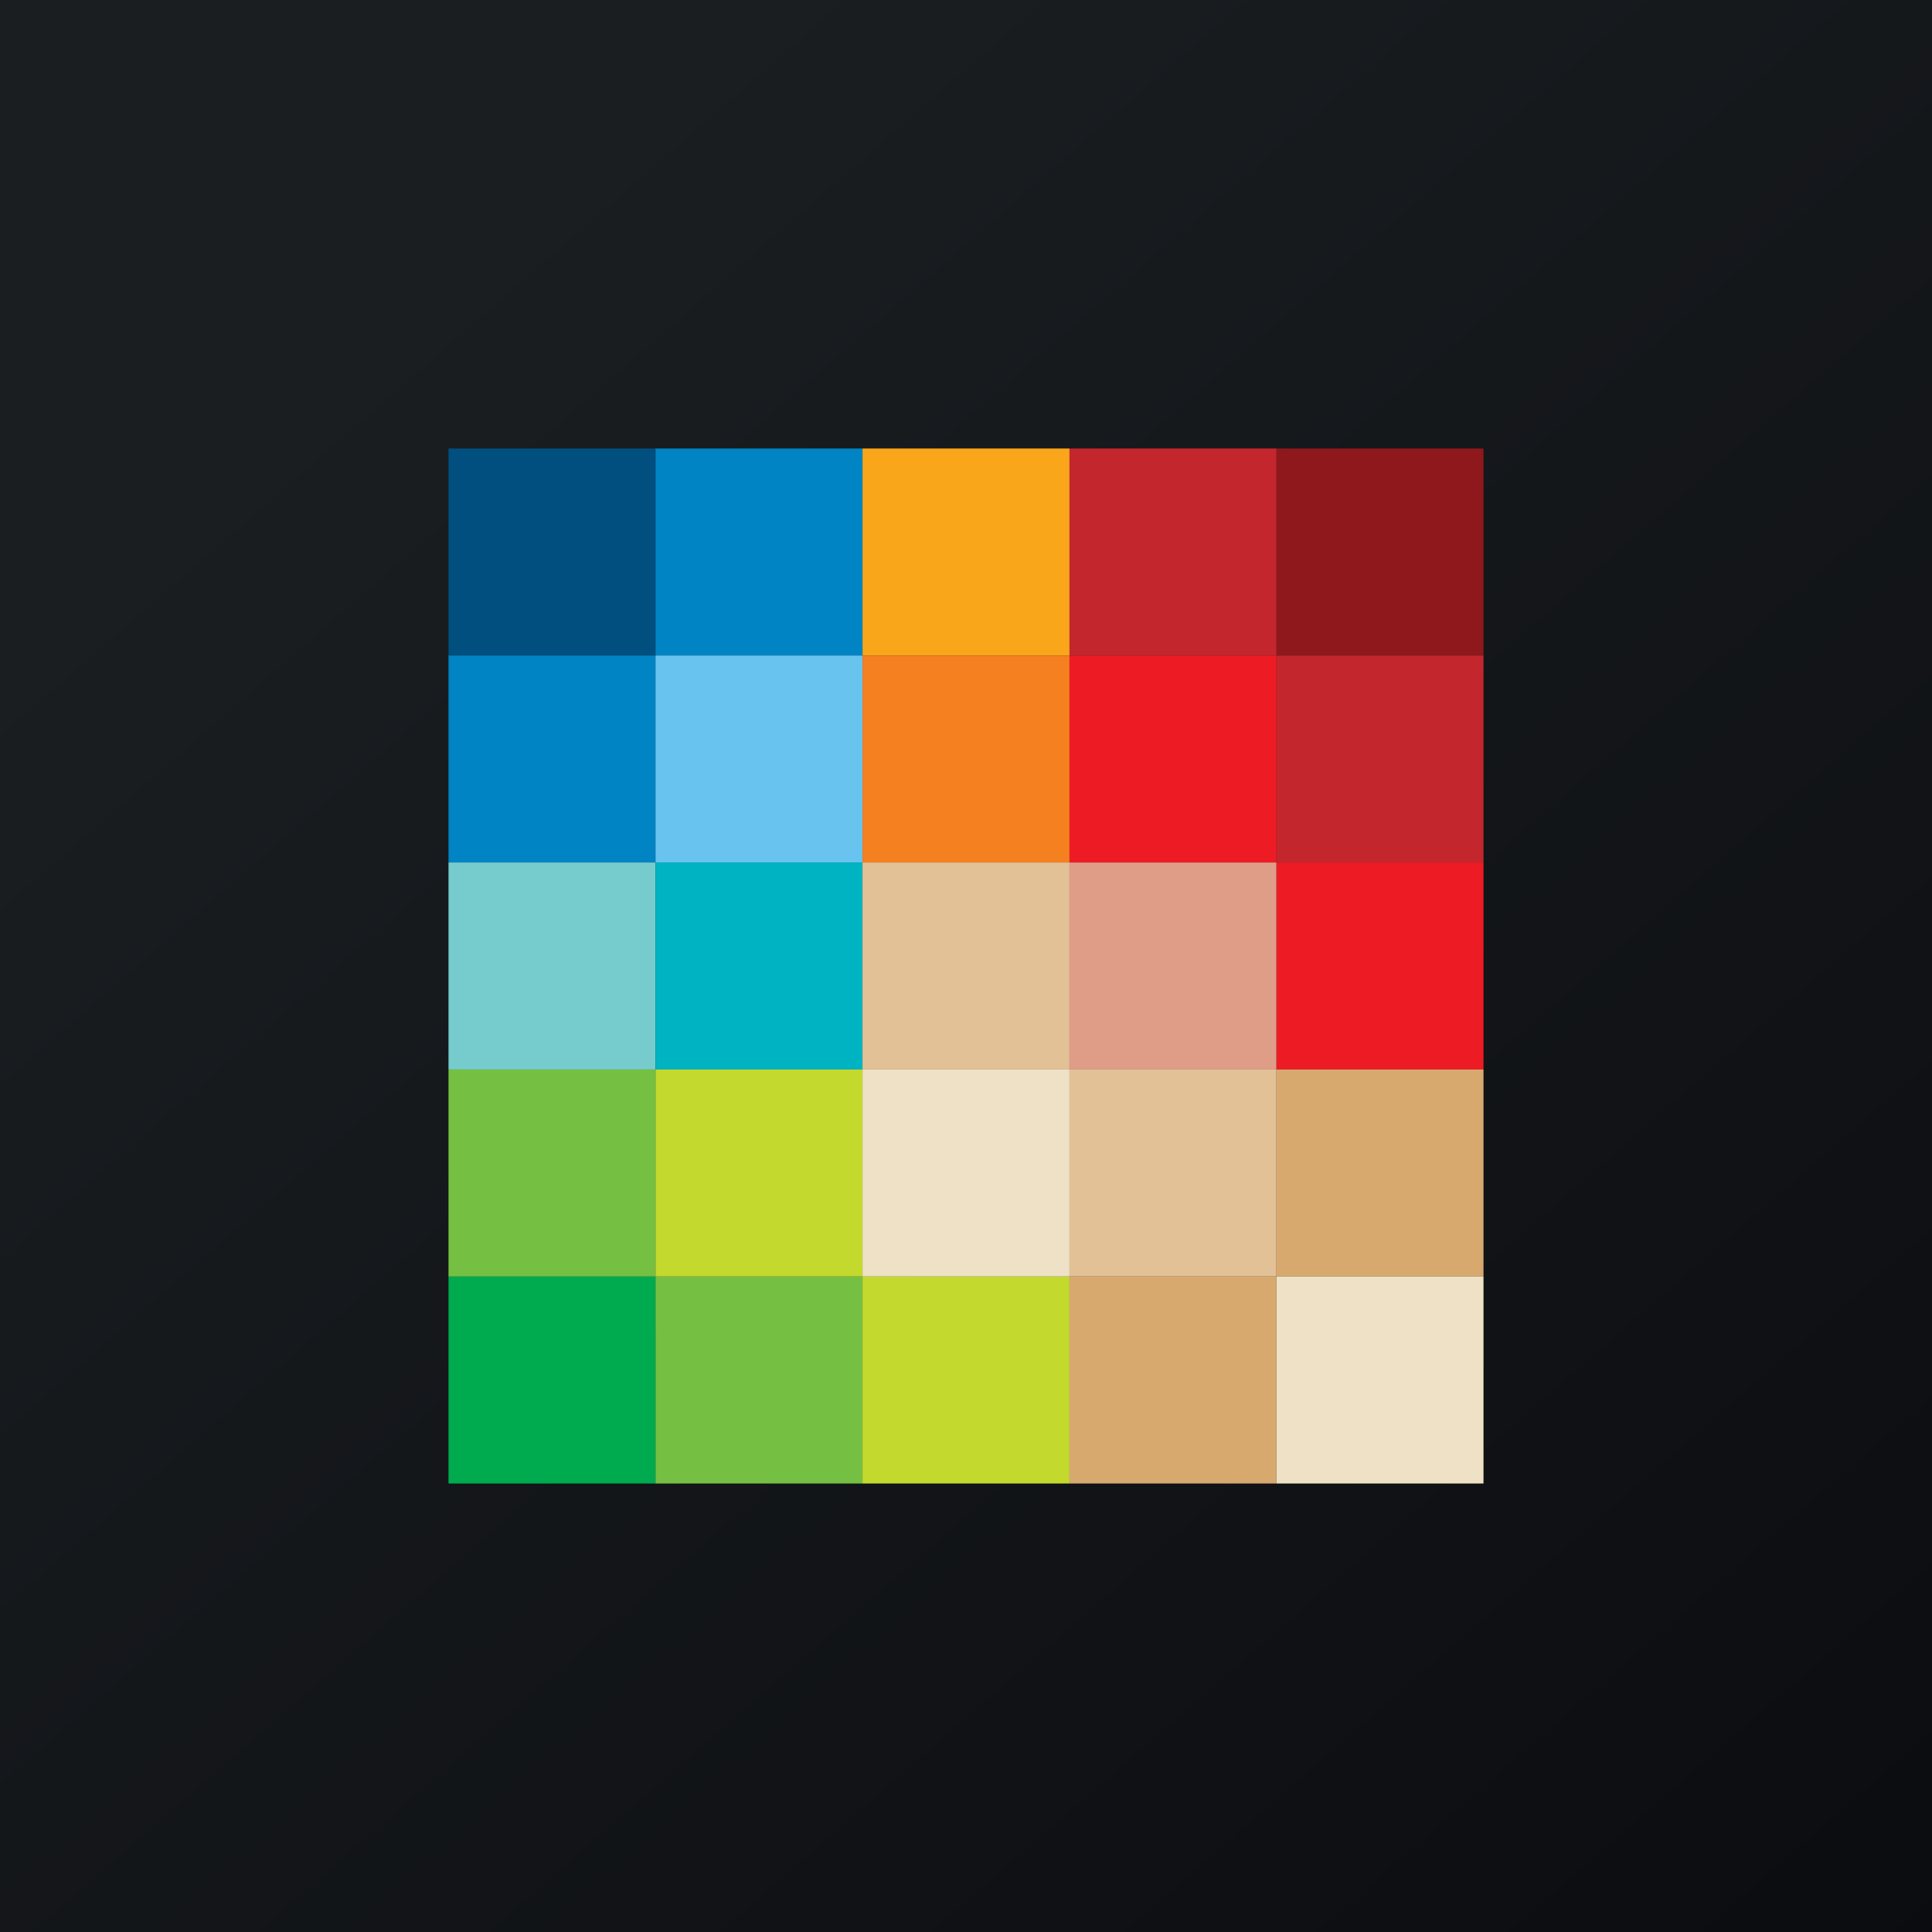
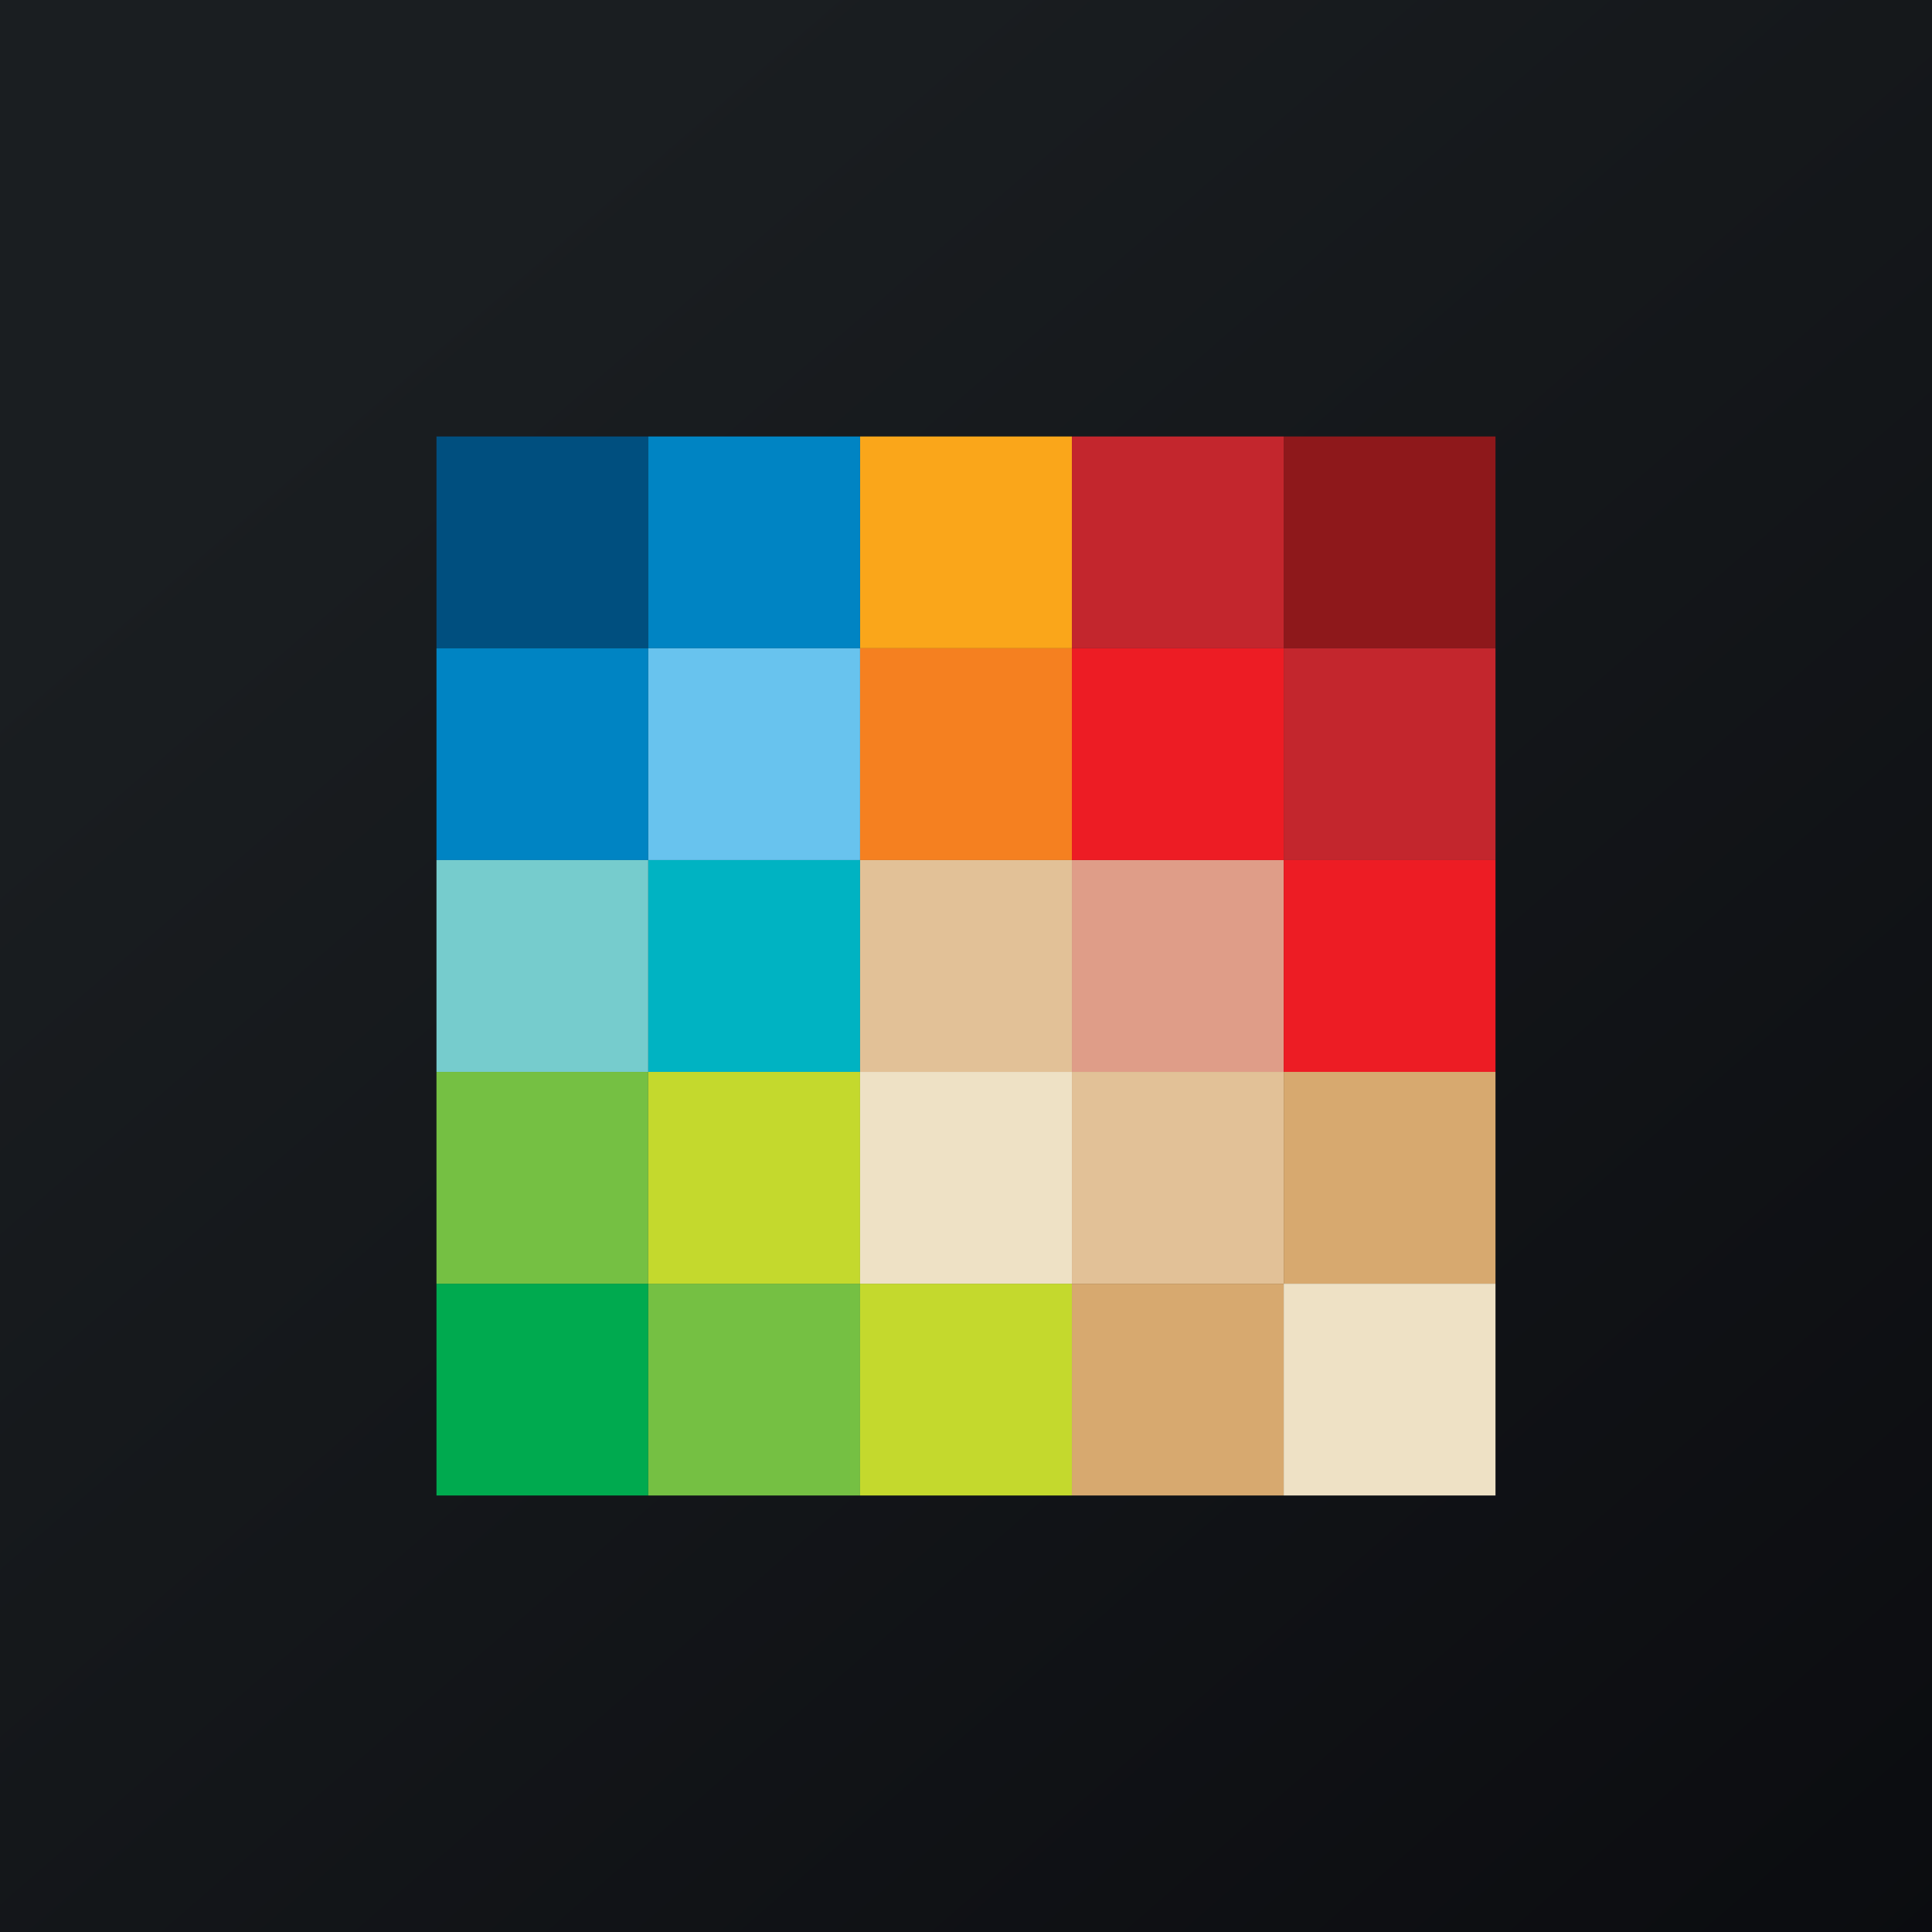
<svg xmlns="http://www.w3.org/2000/svg" viewBox="0 0 56 56">
  <rect width="56" height="56" fill="url(#g1)" />
-   <path d="M19 13h-6v6h6v-6z" fill="#004F7F" />
-   <path d="M31 13h-6v6h6v-6z" fill="#FAA61A" />
-   <path d="M43 13h-6v6h6v-6z" fill="#8E181B" />
-   <path d="M19 13h6v6h-6v-6zm0 6v6h-6v-6h6z" fill="#0084C3" />
-   <path d="M25 19h-6v6h6v-6z" fill="#68C3EE" />
-   <path d="M31 19h-6v6h6v-6z" fill="#F58020" />
-   <path d="M31 13h6v6h-6v-6zm6 6v6h6v-6h-6z" fill="#C3262D" />
-   <path d="M19 25h-6v6h6v-6z" fill="#76CCCD" />
-   <path d="M25 25h-6v6h6v-6z" fill="#00B3C2" />
-   <path d="M37 25h-6v6h6v-6z" fill="#DF9D88" />
-   <path d="M31 19h6v6h-6v-6zm6 6h6v6h-6v-6z" fill="#ED1C24" />
-   <path d="M25 25h6v6h-6v-6zm6 6h6v6h-6v-6z" fill="#E2C197" />
-   <path d="M19 37h-6v6h6v-6z" fill="#00AA4F" />
-   <path d="M13 31h6v6h-6v-6zm6 6h6v6h-6v-6z" fill="#75C043" />
-   <path d="M19 31h6v6h-6v-6zm6 6h6v6h-6v-6z" fill="#C4D92D" />
-   <path d="M37 31h6v6h-6v-6zm0 6v6h-6v-6h6z" fill="#D7A96F" />
-   <path d="M25 31h6v6h-6v-6zm12 6h6v6h-6v-6z" fill="#EEE1C5" />
-   <defs>
-     <linearGradient id="g1" x1="10.418" y1="9.712" x2="68.147" y2="76.017" gradientUnits="userSpaceOnUse">
-       <stop stop-color="#1A1E21" />
-       <stop offset="1" stop-color="#06060A" />
-     </linearGradient>
-   </defs>
+   <g transform="translate(-0.65,-0.65) scale(1.0232)">
+     <path d="M19 13h-6v6h6v-6z" fill="#004F7F" />
+     <path d="M31 13h-6v6h6v-6z" fill="#FAA61A" />
+     <path d="M43 13h-6v6h6v-6z" fill="#8E181B" />
+     <path d="M19 13h6v6h-6v-6zm0 6v6h-6v-6h6z" fill="#0084C3" />
+     <path d="M25 19h-6v6h6v-6z" fill="#68C3EE" />
+     <path d="M31 19h-6v6h6v-6z" fill="#F58020" />
+     <path d="M31 13h6v6h-6v-6zm6 6v6h6v-6h-6z" fill="#C3262D" />
+     <path d="M19 25h-6v6h6v-6z" fill="#76CCCD" />
+     <path d="M25 25h-6v6h6v-6z" fill="#00B3C2" />
+     <path d="M37 25h-6v6h6v-6z" fill="#DF9D88" />
+     <path d="M31 19h6v6h-6v-6zm6 6h6v6h-6v-6z" fill="#ED1C24" />
+     <path d="M25 25h6v6h-6v-6zm6 6h6v6h-6v-6z" fill="#E2C197" />
+     <path d="M19 37h-6v6h6v-6z" fill="#00AA4F" />
+     <path d="M13 31h6v6h-6v-6zm6 6h6v6h-6v-6z" fill="#75C043" />
+     <path d="M19 31h6v6h-6v-6zm6 6h6v6h-6v-6z" fill="#C4D92D" />
+     <path d="M37 31h6v6h-6v-6zm0 6v6h-6v-6h6z" fill="#D7A96F" />
+     <path d="M25 31h6v6h-6v-6zm12 6h6v6h-6v-6z" fill="#EEE1C5" />
+     <defs>
+       <linearGradient id="g1" x1="10.418" y1="9.712" x2="68.147" y2="76.017" gradientUnits="userSpaceOnUse">
+         <stop stop-color="#1A1E21" />
+         <stop offset="1" stop-color="#06060A" />
+       </linearGradient>
+     </defs>
+   </g>
</svg>
